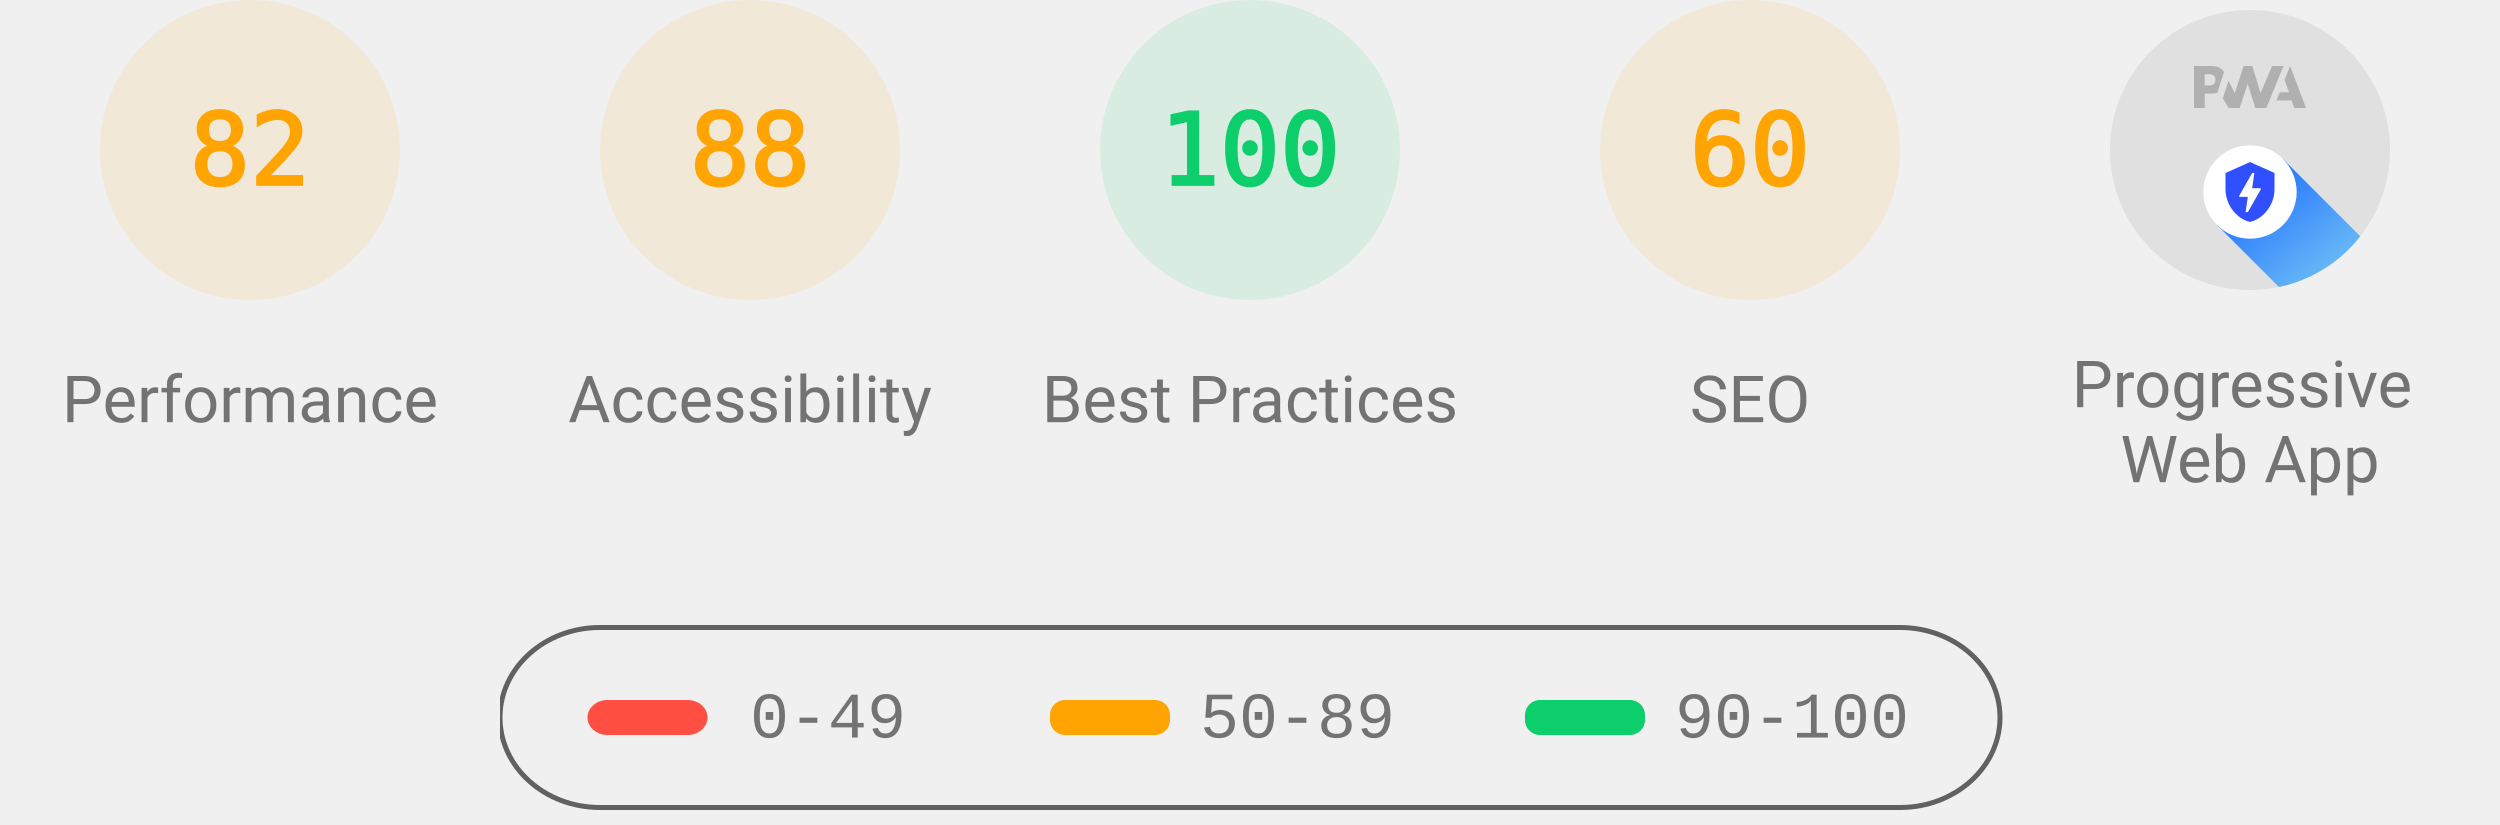
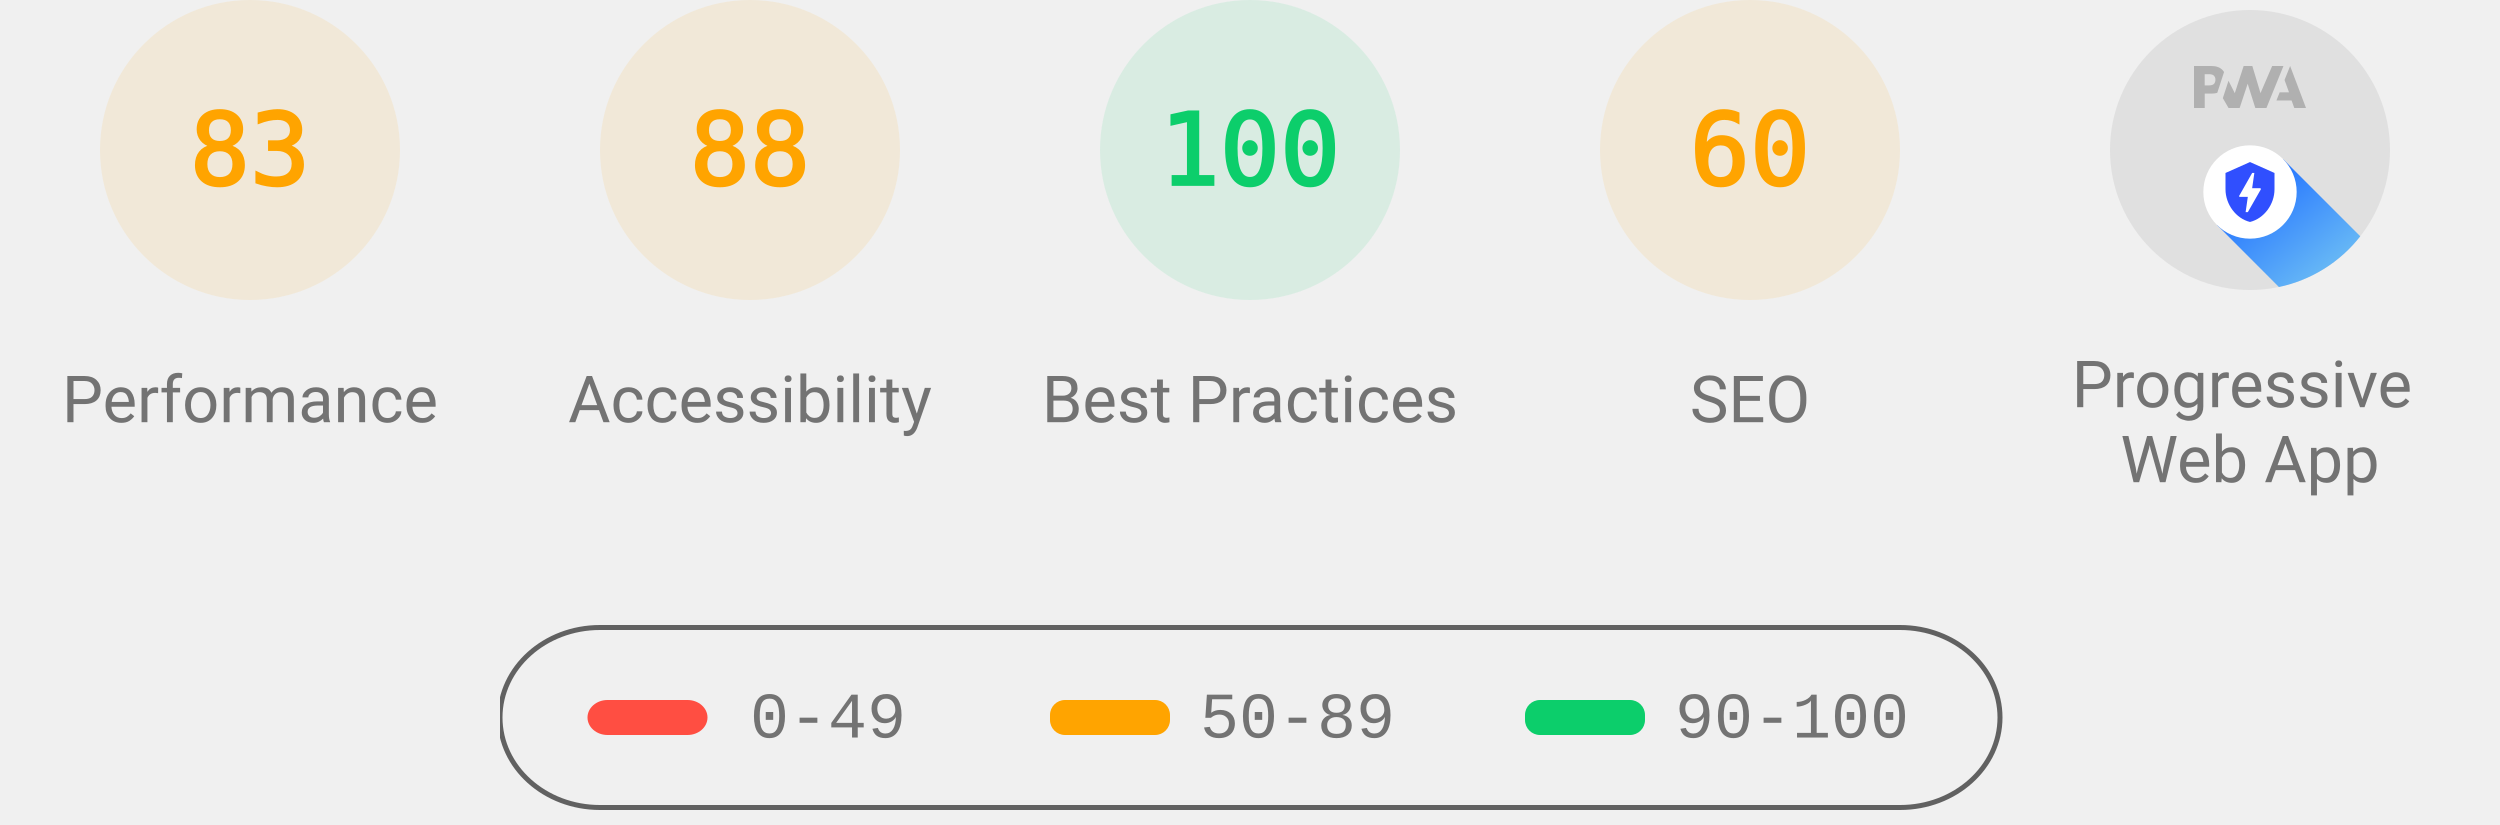
<svg xmlns="http://www.w3.org/2000/svg" class="theme--agnostic" fill="none" width="1000" height="330">
  <style>
			.gauge-base {
				opacity: 0.1
			}

			.gauge-arc {
				fill: none;
				animation-delay: 250ms;
				stroke-linecap: round;
				transform: rotate(-90deg);
				transform-origin: 100px 60px;
				animation: load-gauge 1s ease forwards
			}

			.guage-text {
				font-size: 40px;
				font-family: monospace;
				text-align: center
			}

			.guage-red {
				color: #ff4e42;
				fill: #ff4e42;
				stroke: #ff4e42
			}
			.guage-orange {
				color: #ffa400;
				fill: #ffa400;
				stroke: #ffa400
			}
			.guage-green {
				color: #0cce6b;
				fill: #0cce6b;
				stroke: #0cce6b
			}
			.theme--agnostic .guage-undefined {
				color: #5c5c5c;
				fill: #5c5c5c;
				stroke: #5c5c5c
			}
			.theme--light .guage-undefined {
				color: #1e1e1e;
				fill: #1e1e1e;
				stroke: #1e1e1e
			}
			.theme--dark .guage-undefined {
				color: #f5f5f5;
				fill: #f5f5f5;
				stroke: #f5f5f5
			}

			.guage-title {
				stroke: none;
				font-size: 26px;
				line-height: 26px;
				font-family: Roboto, Halvetica, Arial, sans-serif
			}
			.metric.guage-title {
				font-family: 'Courier New', Courier, monospace
			}
			.theme--agnostic .guage-title {
				color: #737373;
				fill: #737373
			}
			.theme--light .guage-title {
				color: #212121;
				fill: #212121
			}
			.theme--dark .guage-title {
				color: #f5f5f5;
				fill: #f5f5f5
			}

			@keyframes load-gauge {
				from {
					stroke-dasharray: 0 352.858
				}
			}
			.lh-gauge--pwa__disc {
				fill: #e0e0e0
			}
			.lh-gauge--pwa__logo {
				position: relative;
				fill: #b0b0b0
			}
			.lh-gauge--pwa__invisible {
				display: none
			}
			.lh-gauge--pwa__visible {
				display: inline
			}
			.guage-invisible {
				display: none
			}
			.lh-gauge--pwa__logo--primary-color {
				fill: #304ffe
			}
			.theme--agnostic .lh-gauge--pwa__logo--secondary-color {
				fill: #787878
			}
			.theme--light .lh-gauge--pwa__logo--secondary-color {
				fill: #3d3d3d
			}
			.theme--dark .lh-gauge--pwa__logo--secondary-color {
				fill: #d8b6b6
			}
			.theme--light #svg_2 {
				stroke: #00000022
			}
			.theme--agnostic #svg_2 {
				stroke: #616161
			}
			.theme--light #svg_2 {
				stroke: #00000022
			}
			.theme--dark #svg_2 {
				stroke: #f5f5f566
			}
		</style>
  <svg class="guage-div guage-perf guage-orange" viewBox="0 0 200 200" width="200" height="200" x="0" y="0">
    <circle class="gauge-base" r="56" cx="100" cy="60" stroke-width="8" />
-     <circle class="gauge-arc guage-arc-1" r="56" cx="100" cy="60" stroke-width="8" style="stroke-dasharray: 288.524, 351.858;" />
-     <text class="guage-text" x="100px" y="60px" alignment-baseline="central" dominant-baseline="central" text-anchor="middle">82</text>
+     <circle class="gauge-arc guage-arc-1" r="56" cx="100" cy="60" stroke-width="8" style="stroke-dasharray: 292.042, 351.858;" />
+     <text class="guage-text" x="100px" y="60px" alignment-baseline="central" dominant-baseline="central" text-anchor="middle">83</text>
    <text class="guage-title" x="100px" y="160px" alignment-baseline="central" dominant-baseline="central" text-anchor="middle">Performance</text>
  </svg>,<svg class="guage-div guage-perf guage-orange" viewBox="0 0 200 200" width="200" height="200" x="200" y="0">
    <circle class="gauge-base" r="56" cx="100" cy="60" stroke-width="8" />
    <circle class="gauge-arc guage-arc-1" r="56" cx="100" cy="60" stroke-width="8" style="stroke-dasharray: 309.635, 351.858;" />
    <text class="guage-text" x="100px" y="60px" alignment-baseline="central" dominant-baseline="central" text-anchor="middle">88</text>
    <text class="guage-title" x="100px" y="160px" alignment-baseline="central" dominant-baseline="central" text-anchor="middle">Accessibility</text>
  </svg>,<svg class="guage-div guage-perf guage-green" viewBox="0 0 200 200" width="200" height="200" x="400" y="0">
    <circle class="gauge-base" r="56" cx="100" cy="60" stroke-width="8" />
    <circle class="gauge-arc guage-arc-1" r="56" cx="100" cy="60" stroke-width="8" style="stroke-dasharray: 351.858, 351.858;" />
    <text class="guage-text" x="100px" y="60px" alignment-baseline="central" dominant-baseline="central" text-anchor="middle">100</text>
    <text class="guage-title" x="100px" y="160px" alignment-baseline="central" dominant-baseline="central" text-anchor="middle">Best Practices</text>
  </svg>,<svg class="guage-div guage-perf guage-orange" viewBox="0 0 200 200" width="200" height="200" x="600" y="0">
    <circle class="gauge-base" r="56" cx="100" cy="60" stroke-width="8" />
    <circle class="gauge-arc guage-arc-1" r="56" cx="100" cy="60" stroke-width="8" style="stroke-dasharray: 211.115, 351.858;" />
    <text class="guage-text" x="100px" y="60px" alignment-baseline="central" dominant-baseline="central" text-anchor="middle">60</text>
    <text class="guage-title" x="100px" y="160px" alignment-baseline="central" dominant-baseline="central" text-anchor="middle">SEO</text>
  </svg>,<svg class="guage-div guage-pwa" viewBox="0 0 200 200" width="200" height="200" x="800" y="0">
    <svg viewBox="0 0 60 60" width="112" height="112" x="44" y="4">
      <defs>
        <linearGradient id="lh-gauge--pwa__check-circle__gradient-0" x1="50%" y1="0%" x2="50%" y2="100%">
          <stop stop-color="#00C852" offset="0%" />
          <stop stop-color="#009688" offset="100%" />
        </linearGradient>
        <linearGradient id="lh-gauge--pwa__installable__shadow-gradient-0" x1="76.056%" x2="24.111%" y1="82.995%" y2="24.735%">
          <stop stop-color="#A5D6A7" offset="0%" />
          <stop stop-color="#80CBC4" offset="100%" />
        </linearGradient>
        <linearGradient id="lh-gauge--pwa__fast-reliable__shadow-gradient-0" x1="76.056%" y1="82.995%" x2="25.678%" y2="26.493%">
          <stop stop-color="#64B5F6" offset="0%" />
          <stop stop-color="#2979FF" offset="100%" />
        </linearGradient>
        <g id="lh-gauge--pwa__fast-reliable-badge-0">
          <circle fill="#FFFFFF" cx="10" cy="10" r="10" />
          <path fill="#304FFE" d="M10 3.58l5.25 2.34v3.5c0 3.23-2.24 6.26-5.25 7-3.01-.74-5.25-3.77-5.25-7v-3.5L10 3.58zm-.47 10.74l2.76-4.83.03-.07c.04-.08 0-.24-.22-.24h-1.64l.47-3.26h-.47l-2.7 4.77c-.02.01.05-.1-.04.05-.09.16-.1.31.18.31h1.63l-.47 3.27h.47z" />
        </g>
        <g id="lh-gauge--pwa__installable-badge-0">
          <circle fill="#FFFFFF" cx="10" cy="10" r="10" />
          <path fill="#009688" d="M10 4.167A5.835 5.835 0 0 0 4.167 10 5.835 5.835 0 0 0 10 15.833 5.835 5.835 0 0 0 15.833 10 5.835 5.835 0 0 0 10 4.167zm2.917 6.416h-2.334v2.334H9.417v-2.334H7.083V9.417h2.334V7.083h1.166v2.334h2.334v1.166z" />
        </g>
      </defs>
      <g stroke="none" fill-rule="nonzero">
        <circle class="lh-gauge--pwa__disc" cx="30" cy="30" r="30" />
        <g class="lh-gauge--pwa__logo">
          <path d="M35.66 19.39l.7-1.75h2L37.4 15 38.6 12l3.4 9h-2.51l-.58-1.61z" />
          <path d="M33.52 21l3.65-9h-2.42l-2.5 5.82L30.5 12h-1.86l-1.9 5.82-1.35-2.65-1.21 3.72L25.4 21h2.38l1.72-5.2 1.64 5.2z" />
          <path fill-rule="nonzero" d="M20.3 17.91h1.48c.45 0 .85-.05 1.2-.15l.39-1.18 1.07-3.3a2.64 2.64 0 0 0-.28-.37c-.55-.6-1.36-.91-2.42-.91H18v9h2.3V17.9zm1.96-3.84c.22.22.33.5.33.87 0 .36-.1.65-.29.87-.2.23-.59.35-1.15.35h-.86v-2.41h.87c.52 0 .89.1 1.1.32z" />
        </g>
        <rect class="lh-gauge--pwa__component lh-gauge--pwa__na-line lh-gauge--pwa__invisible" fill="#FFFFFF" x="20" y="32" width="20" height="4" rx="2" />
        <g class="lh-gauge--pwa__component lh-gauge--pwa__fast-reliable-badge lh-gauge--pwa__visible" transform="translate(20, 29)">
          <path fill="url(#lh-gauge--pwa__fast-reliable__shadow-gradient-0)" d="M33.63 19.49A30 30 0 0 1 16.2 30.36L3 17.14 17.14 3l16.49 16.49z" />
          <use href="#lh-gauge--pwa__fast-reliable-badge-0" />
        </g>
        <g class="lh-gauge--pwa__component lh-gauge--pwa__installable-badge lh-gauge--pwa__invisible" transform="translate(20, 29)">
          <path fill="url(#lh-gauge--pwa__installable__shadow-gradient-0)" d="M33.629 19.487c-4.272 5.453-10.391 9.39-17.415 10.869L3 17.142 17.142 3 33.63 19.487z" />
          <use href="#lh-gauge--pwa__installable-badge-0" />
        </g>
        <g class="lh-gauge--pwa__component lh-gauge--pwa__fast-reliable-installable-badges lh-gauge--pwa__invisible">
          <g transform="translate(8, 29)">
            <path fill="url(#lh-gauge--pwa__fast-reliable__shadow-gradient-0)" d="M16.321 30.463L3 17.143 17.142 3l22.365 22.365A29.864 29.864 0 0 1 22 31c-1.942 0-3.84-.184-5.679-.537z" />
            <use href="#lh-gauge--pwa__fast-reliable-badge-0" />
          </g>
          <g transform="translate(32, 29)">
            <path fill="url(#lh-gauge--pwa__installable__shadow-gradient-0)" d="M25.982 11.84a30.107 30.107 0 0 1-13.08 15.203L3 17.143 17.142 3l8.84 8.84z" />
            <use href="#lh-gauge--pwa__installable-badge-0" />
          </g>
        </g>
        <g class="lh-gauge--pwa__component lh-gauge--pwa__check-circle lh-gauge--pwa__invisible" transform="translate(18, 28)">
          <circle fill="#FFFFFF" cx="12" cy="12" r="12" />
          <path fill="url(#lh-gauge--pwa__check-circle__gradient-0)" d="M12 2a10 10 0 1 0 0 20 10 10 0 0 0 0-20zm-2 15l-5-5 1.41-1.41L10 14.17l7.59-7.59L19 8l-9 9z" />
        </g>
      </g>
    </svg>
    <text class="guage-title" y="160px" alignment-baseline="central" dominant-baseline="central" text-anchor="middle">
      <tspan x="100px" dy="-6px">Progressive</tspan>
      <tspan x="100px" dy="30px">Web App</tspan>
    </text>
  </svg>
  <svg width="604" height="76" x="200" y="250">
    <g>
      <rect fill="none" id="canvas_background" height="80" width="604" y="-1" x="-1" />
      <g display="none" overflow="visible" y="0" x="0" height="100%" width="100%" id="canvasGrid">
        <rect fill="url(#gridpattern)" stroke-width="0" y="0" x="0" height="100%" width="100%" />
      </g>
    </g>
    <g>
      <rect fill-opacity="0" stroke-width="2" rx="40" id="svg_2" height="72" width="600" y="1" x="0" fill="#000000" />
      <rect stroke="#000" rx="8" id="svg_3" height="14" width="48" y="30" x="35" stroke-opacity="null" stroke-width="0" fill="#ff4e42" />
      <rect stroke="#000" rx="6" id="svg_4" height="14" width="48" y="30" x="220" stroke-opacity="null" stroke-width="0" fill="#ffa400" />
      <rect stroke="#000" rx="6" id="svg_5" height="14" width="48" y="30" x="410" stroke-opacity="null" stroke-width="0" fill="#0cce6b" />
      <text class="metric guage-title" xml:space="preserve" text-anchor="start" font-size="26" id="svg_6" y="45" x="100" stroke-opacity="null" stroke-width="0" stroke="#000">0-49</text>
      <text class="metric guage-title" xml:space="preserve" text-anchor="start" font-size="26" id="svg_7" y="45" x="280" stroke-opacity="null" stroke-width="0" stroke="#000">50-89</text>
      <text class="metric guage-title" xml:space="preserve" text-anchor="start" font-size="26" id="svg_8" y="45" x="470" stroke-opacity="null" stroke-width="0" stroke="#000">90-100</text>
    </g>
  </svg>
</svg>
